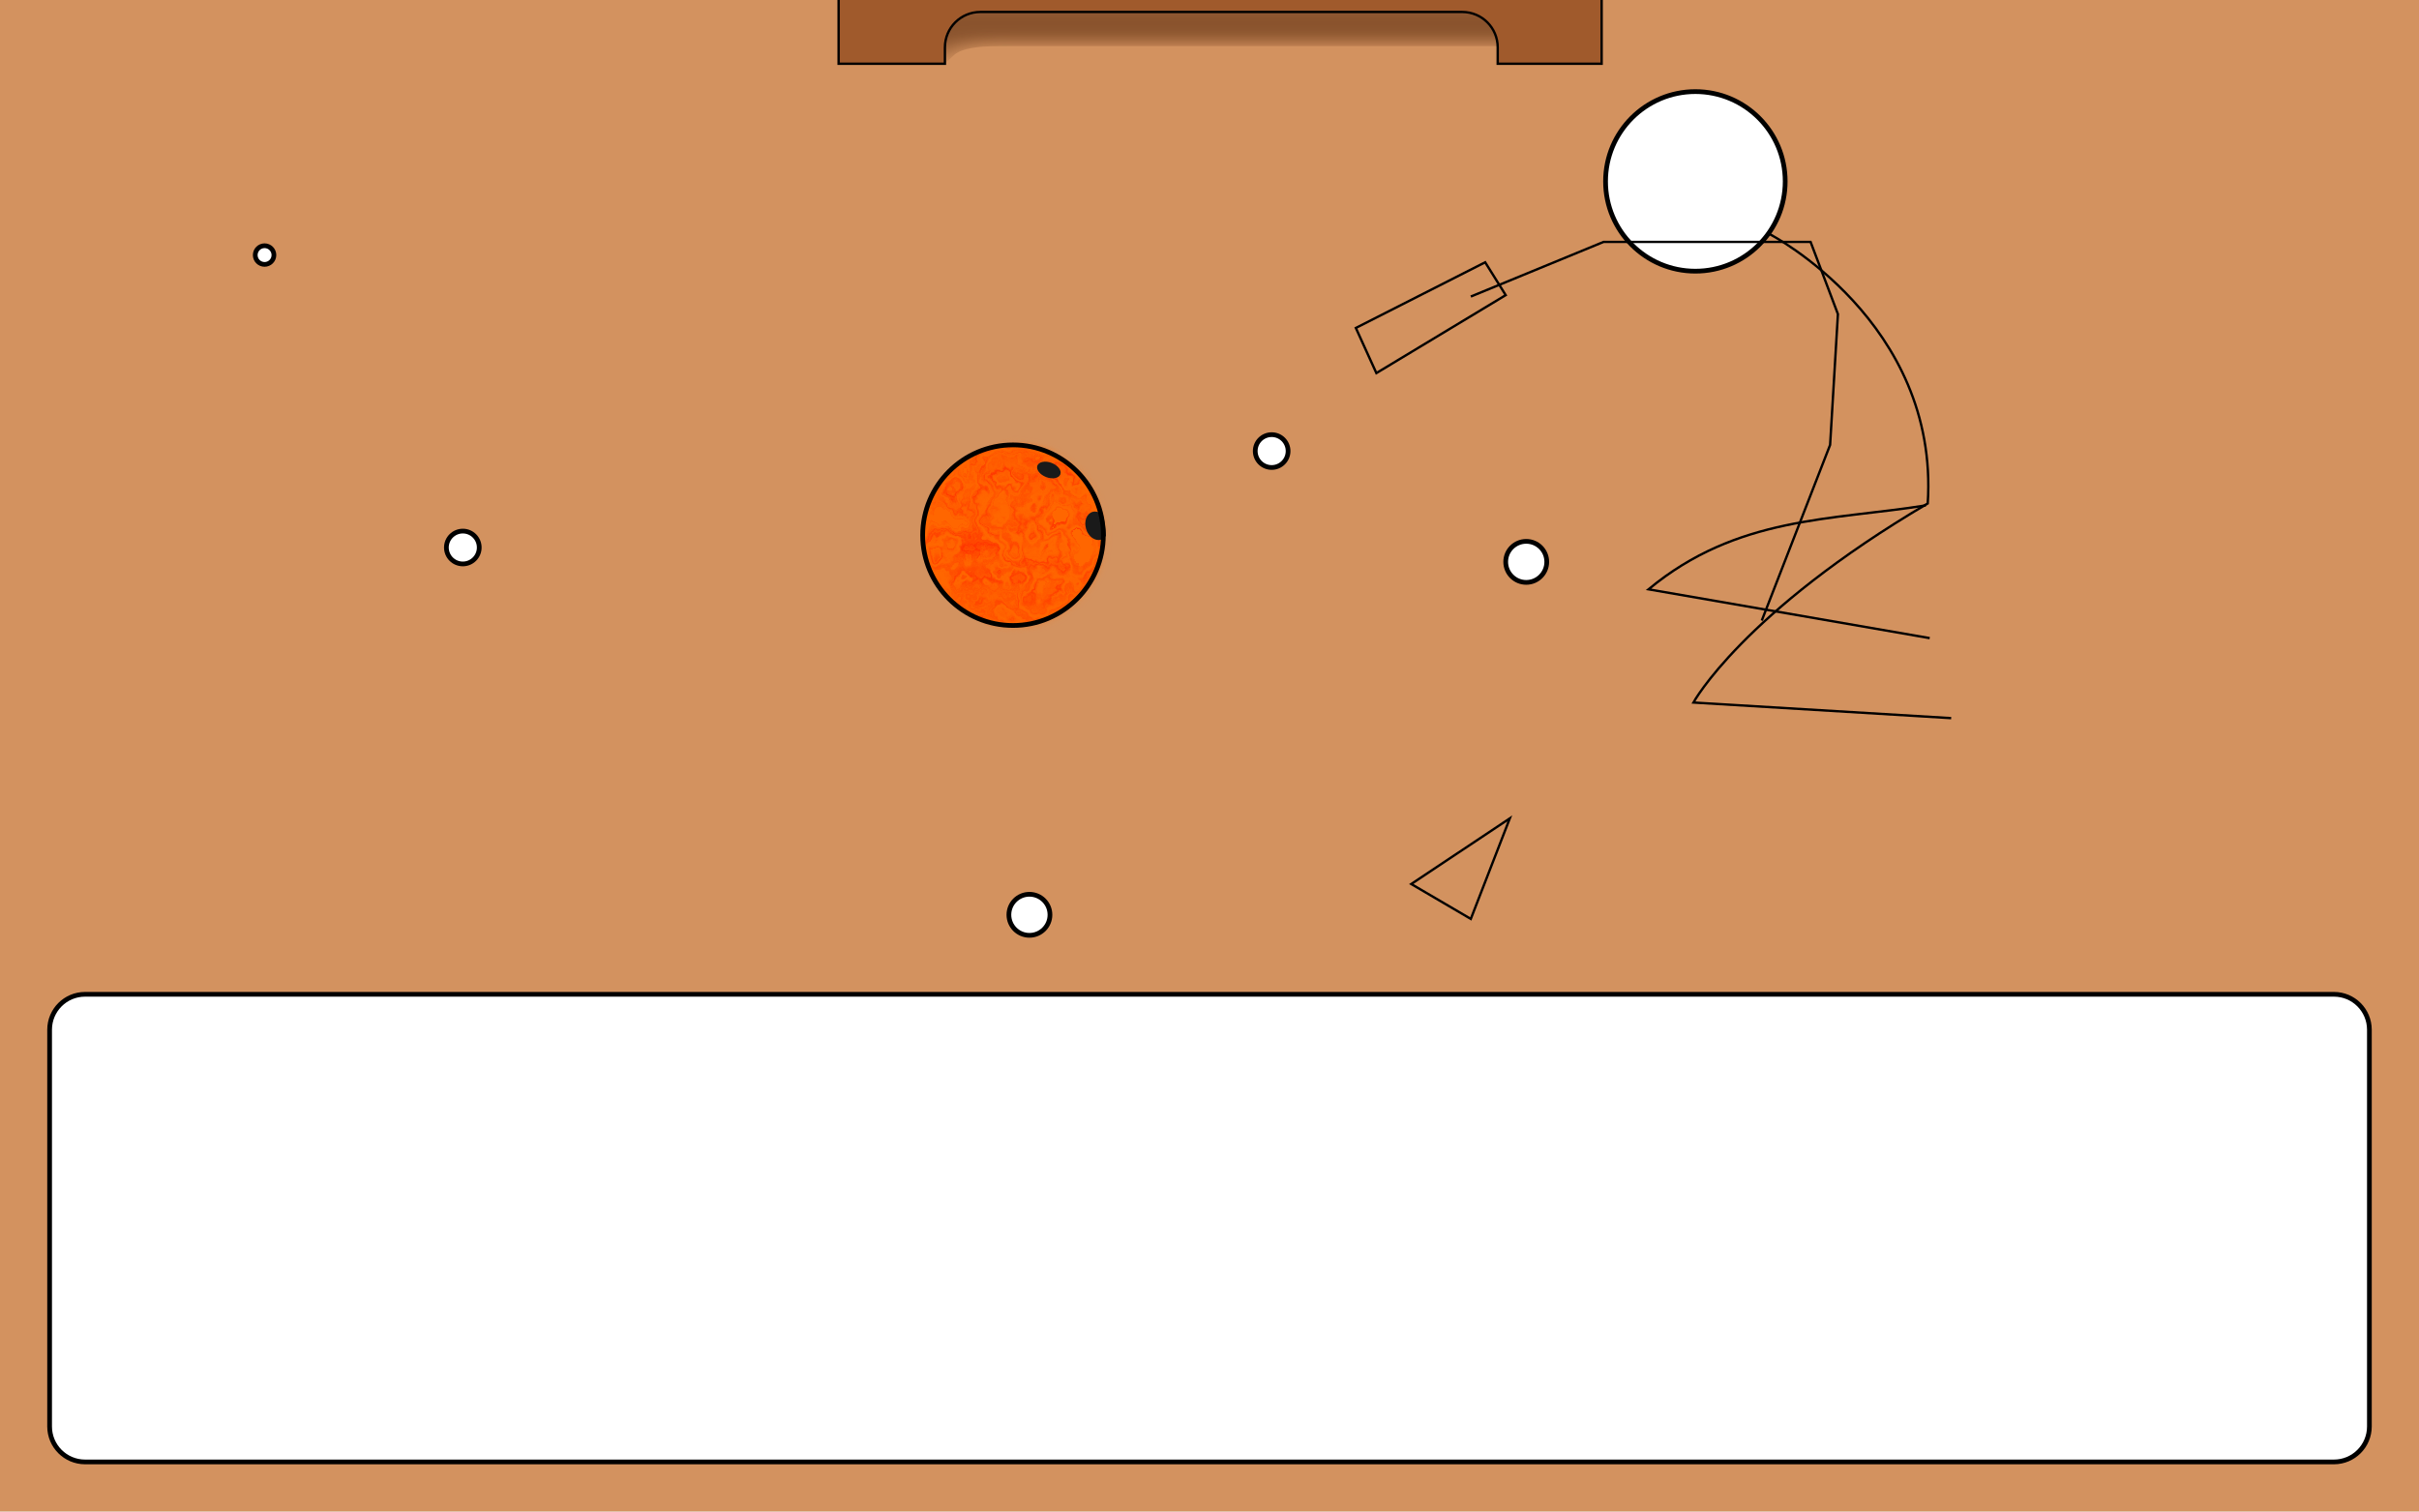
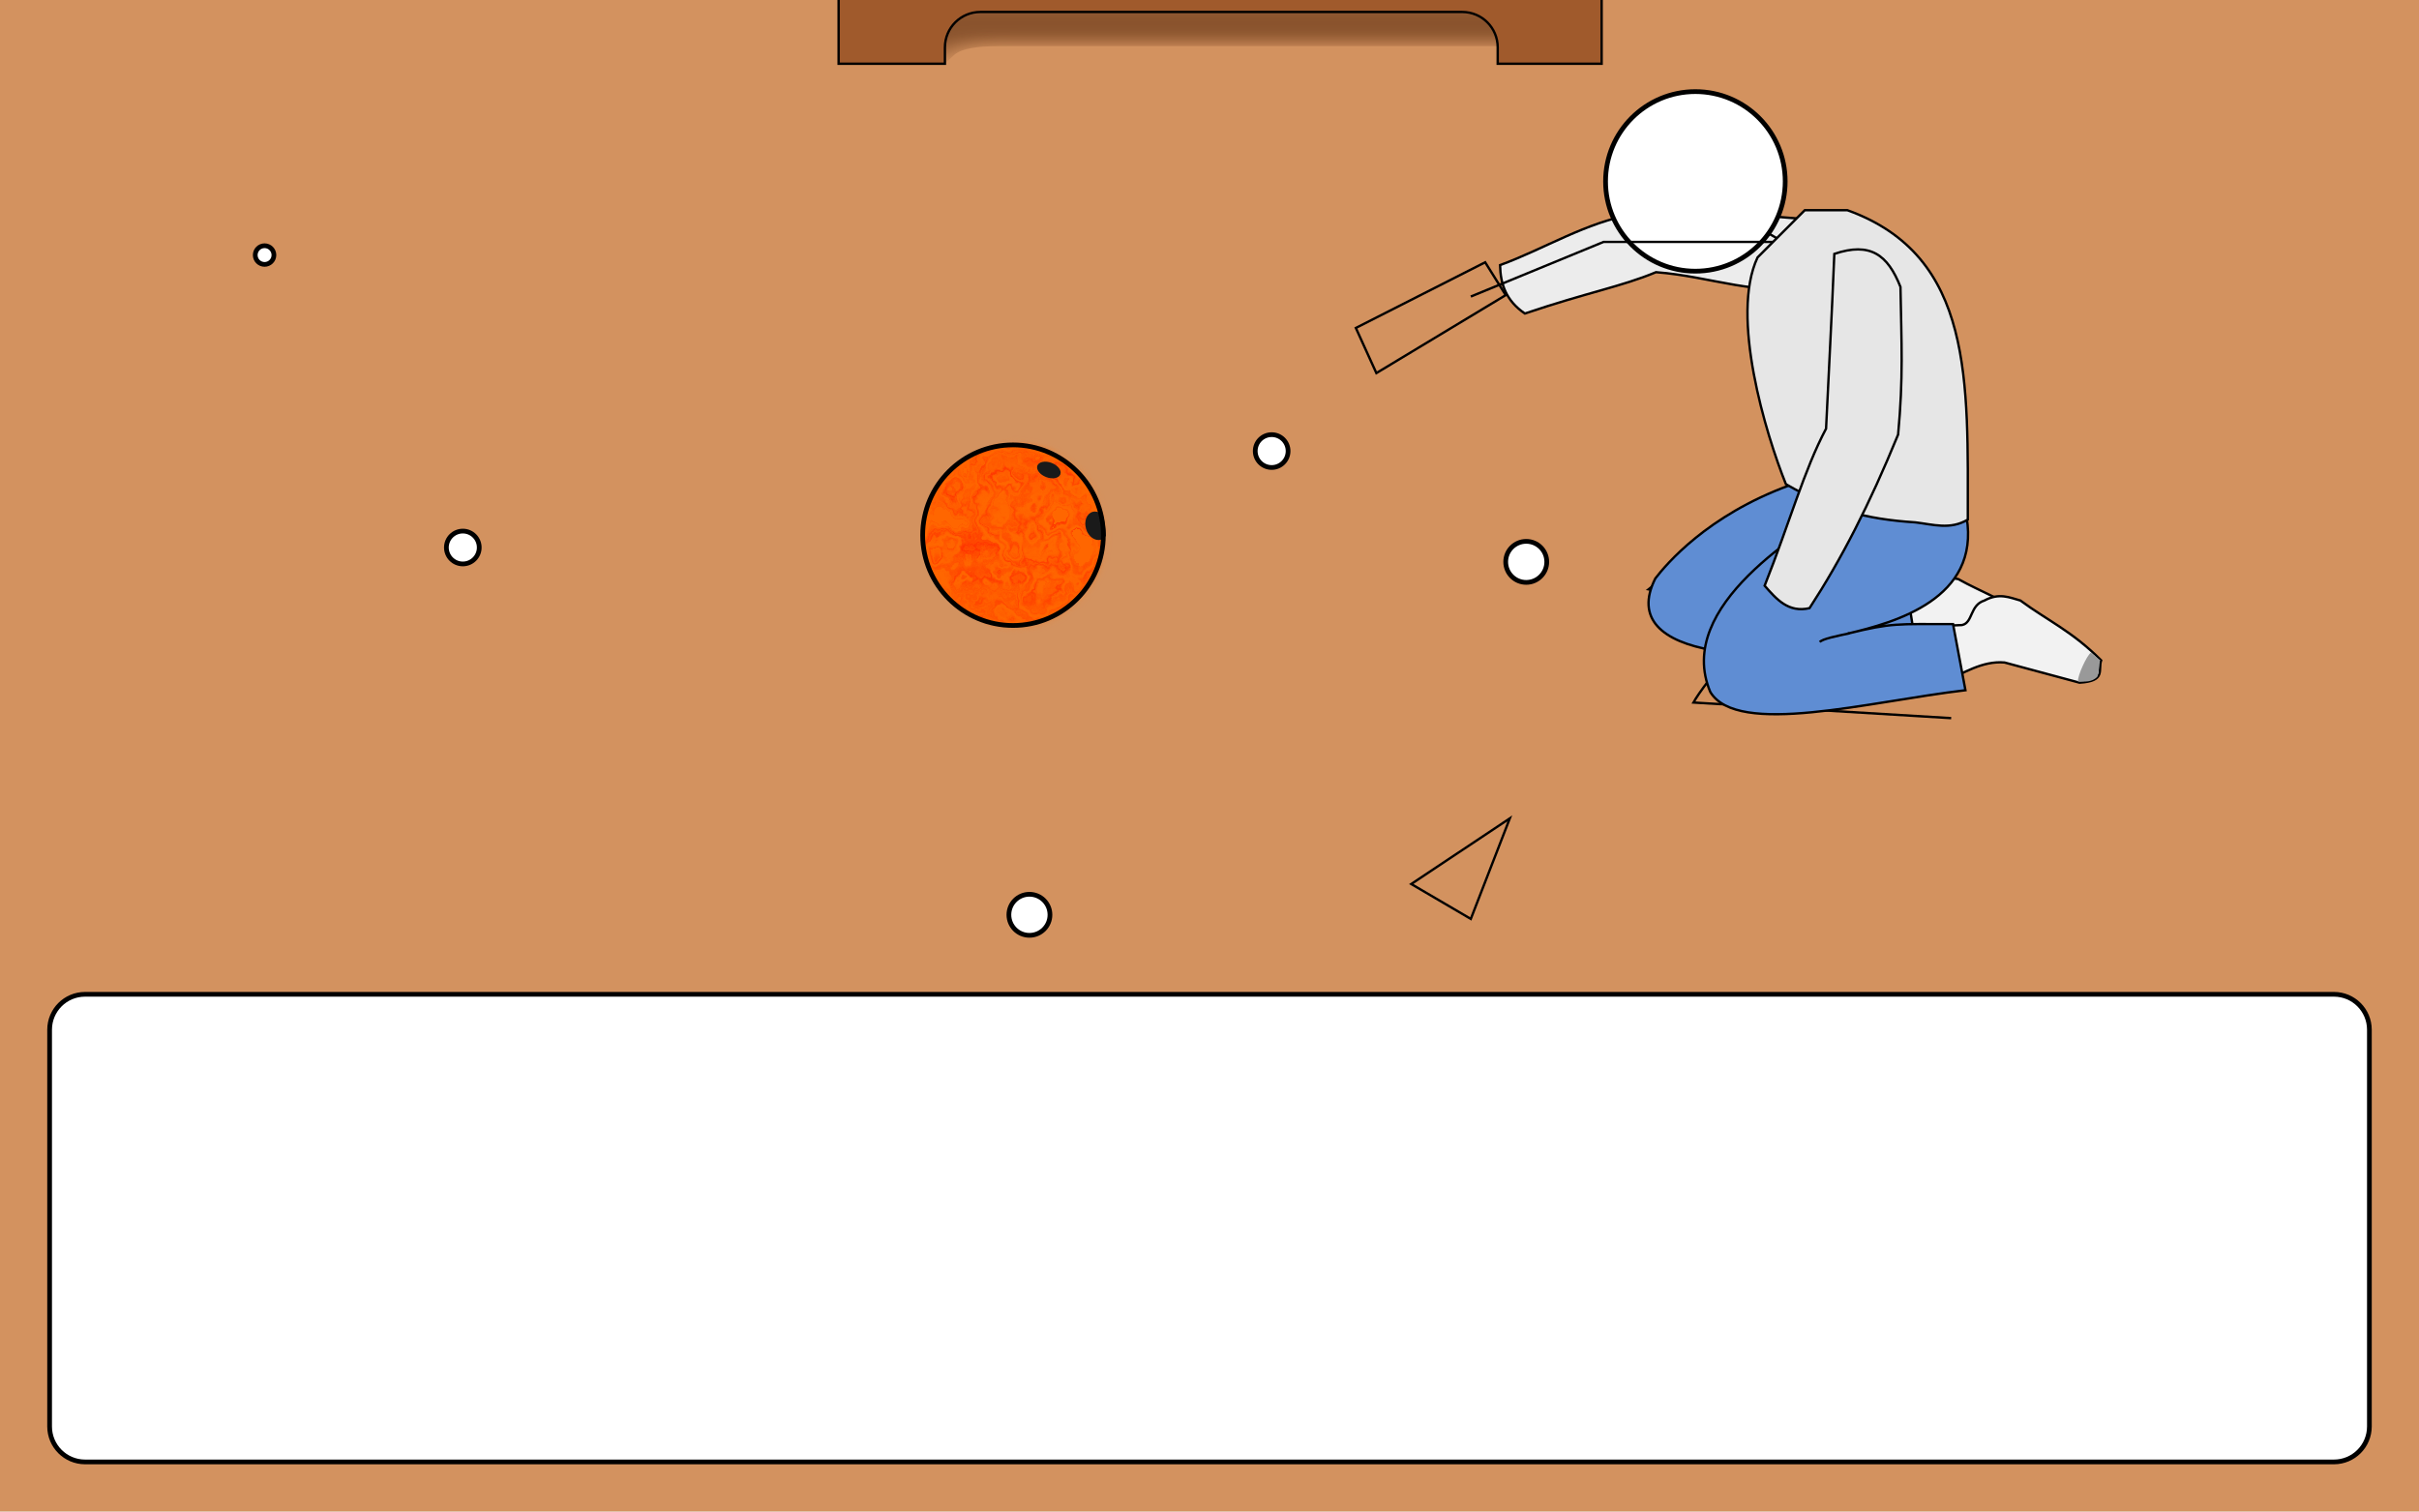
<svg xmlns="http://www.w3.org/2000/svg" width="1024" height="640" id="svg2" version="1.1">
  <defs id="defs4">
    <filter x="0" y="0" width="1" height="1" color-interpolation-filters="sRGB" id="filter3893">
      <feMorphology radius="4" in="SourceGraphic" result="result0" id="feMorphology3895" />
      <feGaussianBlur in="result0" stdDeviation="8" result="result91" id="feGaussianBlur3897" />
      <feComposite operator="in" in="SourceGraphic" in2="result91" id="feComposite3899" />
    </filter>
    <filter x="-0.2" width="1.4" y="-0.2" height="1.4" color-interpolation-filters="sRGB" id="filter4125">
      <feGaussianBlur result="result9" in="SourceGraphic" stdDeviation="2" id="feGaussianBlur4127" />
      <feTurbulence baseFrequency="0.06" numOctaves="10" type="fractalNoise" result="result7" seed="0" id="feTurbulence4129" />
      <feColorMatrix values="1 0 0 0 0 0 1 0 0 0 0 0 1 0 0 0 0 0 1.5 -0.3 " result="result5" id="feColorMatrix4131" />
      <feComposite in="result9" operator="out" result="result6" in2="result5" id="feComposite4133" />
      <feGaussianBlur result="result10" stdDeviation="0.5" id="feGaussianBlur4135" />
      <feDisplacementMap result="result4" scale="120" yChannelSelector="G" xChannelSelector="A" in2="result10" in="result5" id="feDisplacementMap4137" />
      <feComposite in="result9" operator="in" result="result2" in2="result4" id="feComposite4139" />
      <feComposite in2="SourceGraphic" operator="in" in="result2" result="fbSourceGraphic" id="feComposite4141" />
      <feBlend in2="result2" mode="multiply" id="feBlend4143" />
    </filter>
  </defs>
  <g id="layer1" transform="translate(0,-412.3622)">
    <rect style="fill:#d3925f;fill-opacity:1;fill-rule:nonzero;stroke:none" id="rect3807" width="1024" height="640" x="0" y="412.362" />
-     <path style="fill:#ff6600;fill-opacity:1;fill-rule:nonzero;stroke:none;stroke-width:2.302;stroke-linejoin:miter;stroke-miterlimit:4;stroke-opacity:1;stroke-dasharray:none;stroke-dashoffset:0" id="path2993-45" d="m 441,368 a 44,44 0 1 1 -88,0 44,44 0 1 1 88,0 z" transform="matrix(0.8690321,0,0,0.868817,83.81369,319.248)" />
-     <path style="fill:#ff6600;fill-opacity:1;fill-rule:nonzero;stroke:none;filter:url(#filter4125)" id="path2993-4" d="m 441,368 a 44,44 0 1 1 -88,0 44,44 0 1 1 88,0 z" transform="matrix(0.8690321,0,0,0.868817,83.81369,319.248)" />
-     <path style="fill:#1a1a1a;fill-opacity:1;fill-rule:nonzero;stroke:none" d="m 463.438,628.956 c -0.315,0.009 -0.659,0.063 -0.969,0.156 -2.477,0.744 -3.695,3.968 -2.719,7.219 0.976,3.251 3.805,5.275 6.281,4.531 0.893,-0.268 1.603,-0.855 2.125,-1.656 -0.099,-3.016 -0.553,-5.95 -1.312,-8.75 -0.999,-0.98 -2.196,-1.536 -3.406,-1.5 z" id="path2993" />
+     <path style="fill:#ececec;stroke:#000000;stroke-width:1px;stroke-linecap:butt;stroke-linejoin:miter;stroke-opacity:1" d="m 769,505.612 0.75,28 c -26.059,4.565 -45.219,-4.244 -68.75,-6 -14.782,6.154 -28.983,8.538 -55.5,17.5 -7.993,-5.447 -10.331,-12.445 -10.5,-20.5 18.524,-6.761 36.78,-18.327 56.5,-21.5 26,-1.436 51.5,-0.001 77.5,2.5 z" id="path4256" />
+     <g id="g4226-5" transform="matrix(0.9905545,-0.1235152,0.1235152,0.9905545,-96.25822,99.06699)">
+       <path transform="translate(0,412.3622)" id="path4222-1" d="m 824.5,266.25 5.75,-0.25 c 3.809,-0.79 2.665,-6.919 7.75,-8.5 5.087,-2.762 8.691,-1.073 12.5,0 9.333,6.917 17.848,10.557 28,20.75 -1.158,3.356 1.803,7.18 -7.5,7.75 l -26,-7 c -7.828,-0.658 -14.27,3.828 -20.25,6.25 z" style="fill:#f2f2f2;stroke:#000000;stroke-width:1.002px;stroke-linecap:butt;stroke-linejoin:miter;stroke-opacity:1" />
+       <path transform="translate(0,412.3622)" id="path4224-7" d="m 870.448,285.604 c -0.118,-2.163 3.016,-8.896 4.482,-10.03 0.716,0.678 2.014,1.581 3.286,2.69 -0.792,0.932 -0.121,3.266 -1.05,5.709 -1.917,1.937 -4.311,1.652 -6.718,1.632 z" style="fill:#999999;stroke:none" />
+     </g>
    <path style="opacity:0.8;fill:#784421;fill-opacity:1;fill-rule:nonzero;stroke:none;filter:url(#filter3893)" d="m 387.077,339.362 -32.154,120 45,0 3.751,-9 c 3.31,-7.941 10.709,-10 19.019,-10 l 224,0 c 8.31,0 14.291,2.059 10.981,10 l -3.751,9 24,0 -7.846,-120 z" id="rect3809-0" transform="matrix(1,0,0,0.3916667,0,259.4453)" />
    <path style="fill:#ffffff;fill-opacity:1;fill-rule:nonzero;stroke:#000000;stroke-width:2.42;stroke-linejoin:miter;stroke-miterlimit:4;stroke-opacity:1;stroke-dasharray:none;stroke-dashoffset:0" id="path2985" d="m 775,210 a 46,46 0 1 1 -92,0 46,46 0 1 1 92,0 z" transform="matrix(0.8265972,0,0,0.8264431,115.0882,315.6114)" />
    <path style="fill:none;stroke:#000000;stroke-width:1px;stroke-linecap:butt;stroke-linejoin:miter;stroke-opacity:1" d="m 749.088,511.478 c 0,0 71.914,37.19 66.954,114.049 -78.527,46.281 -99.192,84.297 -99.192,84.297 l 109.111,6.612" id="path2987" />
    <path style="fill:none;stroke:#000000;stroke-width:1px;stroke-linecap:butt;stroke-linejoin:miter;stroke-opacity:1" d="m 745.782,675.114 28.931,-74.38 3.306,-55.372 -11.572,-30.578 -87.619,0 -56.209,23.14" id="path2989" />
    <path style="fill:none;stroke:#000000;stroke-width:1px;stroke-linecap:butt;stroke-linejoin:miter;stroke-opacity:1" d="m 815.216,626.354 c -39.581,6.386 -79.859,4.399 -117.377,35.537 l 119.03,20.661" id="path2991" />
    <path style="fill:#ffffff;fill-opacity:1;fill-rule:nonzero;stroke:#000000;stroke-width:2.302;stroke-linejoin:miter;stroke-miterlimit:4;stroke-opacity:1;stroke-dasharray:none;stroke-dashoffset:0" id="path2995" d="m 415,553 a 10,10 0 1 1 -20,0 10,10 0 1 1 20,0 z" transform="matrix(0.8690321,0,0,0.868817,83.81369,319.248)" />
    <path transform="matrix(0.6952257,0,0,0.6950536,-85.64758,259.8209)" style="fill:#ffffff;fill-opacity:1;fill-rule:nonzero;stroke:#000000;stroke-width:2.877;stroke-linejoin:miter;stroke-miterlimit:4;stroke-opacity:1;stroke-dasharray:none;stroke-dashoffset:0" id="path2995-1" d="m 415,553 a 10,10 0 1 1 -20,0 10,10 0 1 1 20,0 z" />
    <path transform="matrix(0.6952257,0,0,0.6950536,256.7511,218.9865)" style="fill:#ffffff;fill-opacity:1;fill-rule:nonzero;stroke:#000000;stroke-width:2.877;stroke-linejoin:miter;stroke-miterlimit:4;stroke-opacity:1;stroke-dasharray:none;stroke-dashoffset:0" id="path2995-7" d="m 415,553 a 10,10 0 1 1 -20,0 10,10 0 1 1 20,0 z" />
    <path transform="matrix(0.8690321,0,0,0.868817,294.1195,169.8115)" style="fill:#ffffff;fill-opacity:1;fill-rule:nonzero;stroke:#000000;stroke-width:2.302;stroke-linejoin:miter;stroke-miterlimit:4;stroke-opacity:1;stroke-dasharray:none;stroke-dashoffset:0" id="path2995-4" d="m 415,553 a 10,10 0 1 1 -20,0 10,10 0 1 1 20,0 z" />
    <path style="fill:none;stroke:#000000;stroke-width:1px;stroke-linecap:butt;stroke-linejoin:miter;stroke-opacity:1" d="m 597.412,786.672 41.714,-27.802 -16.512,42.572 z" id="path3029" />
    <path style="fill:none;stroke:#000000;stroke-width:1px;stroke-linecap:butt;stroke-linejoin:miter;stroke-opacity:1" d="m 628.697,523.42 8.69,13.901 -54.749,33.015 -8.69,-19.114 z" id="path3031" />
    <rect style="fill:#ffffff;fill-opacity:1;fill-rule:nonzero;stroke:#000000;stroke-width:2;stroke-linejoin:miter;stroke-miterlimit:4;stroke-opacity:1;stroke-dasharray:none;stroke-dashoffset:0" id="rect3033" width="982" height="198" x="21" y="833.362" rx="15" ry="15" />
    <path style="fill:#a05a2c;fill-opacity:1;fill-rule:nonzero;stroke:#000000" d="m 355,319.362 0,120 45,0 0,-6.929 c 0,-8.31 6.69,-15 15,-15 l 204,0 c 8.31,0 15,6.69 15,15 l 0,6.929 44,0 0,-120 z" id="rect3809" />
    <path transform="matrix(0.3952257,0,0,0.3951186,-48.06641,301.8616)" style="fill:#ffffff;fill-opacity:1;fill-rule:nonzero;stroke:#000000;stroke-width:5.061;stroke-linejoin:miter;stroke-miterlimit:4;stroke-opacity:1;stroke-dasharray:none;stroke-dashoffset:0" id="path2995-1-9" d="m 415,553 a 10,10 0 1 1 -20,0 10,10 0 1 1 20,0 z" />
-     <path style="fill:#1a1a1a;stroke:none" id="path4163" d="m 445.708,205 a 9.708,6 0 1 1 -19.416,0 9.708,6 0 1 1 19.416,0 z" transform="matrix(0.5002982,0.1911955,-0.1911955,0.5002982,265.0651,425.4398)" />
-     <path style="fill:none;stroke:#000000;stroke-width:2.302;stroke-linejoin:miter;stroke-miterlimit:4;stroke-opacity:1;stroke-dasharray:none;stroke-dashoffset:0" id="path2993-8" d="m 441,368 a 44,44 0 1 1 -88,0 44,44 0 1 1 88,0 z" transform="matrix(0.8690321,0,0,0.868817,83.81369,319.248)" />
+     <g id="g4205">
+       <path transform="matrix(0.8690321,0,0,0.868817,83.81369,319.248)" d="m 441,368 c 0,24.301 -19.699,44 -44,44 -24.301,0 -44,-19.699 -44,-44 0,-24.301 19.699,-44 44,-44 24.301,0 44,19.699 44,44 z" id="path2993-45" style="fill:#ff6600;fill-opacity:1;fill-rule:nonzero;stroke:none" />
+       <path transform="matrix(0.8690321,0,0,0.868817,83.81369,319.248)" d="m 441,368 c 0,24.301 -19.699,44 -44,44 -24.301,0 -44,-19.699 -44,-44 0,-24.301 19.699,-44 44,-44 24.301,0 44,19.699 44,44 z" id="path2993-4" style="fill:#ff6600;fill-opacity:1;fill-rule:nonzero;stroke:none;filter:url(#filter4125)" />
+       <path id="path2993" d="m 463.438,628.956 c -0.315,0.009 -0.659,0.063 -0.969,0.156 -2.477,0.744 -3.695,3.968 -2.719,7.219 0.976,3.251 3.805,5.275 6.281,4.531 0.893,-0.268 1.603,-0.855 2.125,-1.656 -0.099,-3.016 -0.553,-5.95 -1.312,-8.75 -0.999,-0.98 -2.196,-1.536 -3.406,-1.5 z" style="fill:#1a1a1a;fill-opacity:1;fill-rule:nonzero;stroke:none" />
+       <path transform="matrix(0.5002982,0.1911955,-0.1911955,0.5002982,265.0651,425.4398)" d="m 445.708,205 c 0,3.314 -4.347,6 -9.708,6 -5.362,0 -9.708,-2.686 -9.708,-6 0,-3.314 4.347,-6 9.708,-6 5.362,0 9.708,2.686 9.708,6 z" id="path4163" style="fill:#1a1a1a;stroke:none" />
+       <path transform="matrix(0.8690321,0,0,0.868817,83.81369,319.248)" d="m 441,368 c 0,24.301 -19.699,44 -44,44 -24.301,0 -44,-19.699 -44,-44 0,-24.301 19.699,-44 44,-44 24.301,0 44,19.699 44,44 z" id="path2993-8" style="fill:none;stroke:#000000;stroke-width:2.302;stroke-linejoin:miter;stroke-miterlimit:4;stroke-opacity:1;stroke-dasharray:none;stroke-dashoffset:0" />
+     </g>
+     <path style="fill:#5f8dd3;stroke:#000000;stroke-width:1px;stroke-linecap:butt;stroke-linejoin:miter;stroke-opacity:1" d="m 757.5,205.5 c -34.91,12.797 -52.167,33.458 -56.768,39.414 C 683.461,279.115 746.806,283.489 810.5,270.25 l -3,-19 L 767,248.5 804,211 z" id="path4220" transform="translate(0,412.3622)" />
+     <g id="g4226" transform="matrix(1.22028,0,0,1.22028,-182.5684,-150.7807)">
+       <path transform="translate(0,412.3622)" id="path4222" d="m 824.5,266.25 5.75,-0.25 c 3.809,-0.79 2.665,-6.919 7.75,-8.5 5.087,-2.762 8.691,-1.073 12.5,0 9.333,6.917 17.848,10.557 28,20.75 -1.158,3.356 1.803,7.18 -7.5,7.75 l -26,-7 c -7.828,-0.658 -14.27,3.828 -20.25,6.25 z" style="fill:#f2f2f2;stroke:#000000;stroke-width:0.819px;stroke-linecap:butt;stroke-linejoin:miter;stroke-opacity:1" />
+       <path transform="translate(0,412.3622)" id="path4224" d="m 870.448,285.604 c -0.118,-2.163 3.016,-8.896 4.482,-10.03 0.716,0.678 2.014,1.581 3.286,2.69 -0.792,0.932 -0.121,3.266 -1.05,5.709 -1.917,1.937 -4.311,1.652 -6.718,1.632 z" style="fill:#999999;stroke:none" />
+     </g>
+     <path style="fill:#5f8dd3;stroke:#000000;stroke-width:1px;stroke-linecap:butt;stroke-linejoin:miter;stroke-opacity:1" d="m 832.5,219 c 5.753,34.586 -30.26,44.55 -50.25,49.25 18.819,-4.585 20.487,-3.978 44.5,-4 l 5.25,28 c -40.667,4.75 -96.476,19.867 -108,0.75 -15.528,-36.749 39.938,-68.245 55,-79 z" id="path4216" transform="translate(0,412.3622)" />
+     <path style="fill:#e6e6e6;stroke:#000000;stroke-width:1px;stroke-linecap:butt;stroke-linejoin:miter;stroke-opacity:1" d="m 756,205 c 18.162,10.526 33.483,14.816 54.757,16.172 7.414,0.853 14.828,3.3 22.243,-1.172 -0.064,-58.05 2.855,-111.612 -51,-131 l -18,0 -20,20 c -11.707,24.872 3.497,74.823 12,96 z" id="path4214" transform="translate(0,412.3622)" />
+     <path style="fill:none;stroke:#000000;stroke-width:1px;stroke-linecap:butt;stroke-linejoin:miter;stroke-opacity:1" d="m 770.347,684.214 c 1.067,-1.353 7.138,-2.516 12.555,-3.704" id="path4218" />
+     <path style="fill:#e6e6e6;stroke:#000000;stroke-width:1px;stroke-linecap:butt;stroke-linejoin:miter;stroke-opacity:1" d="m 776.5,519.862 c 15.286,-5.165 22.627,0.427 28,14 0.42,24.167 1.244,38.333 -1,62.5 -12.287,29.989 -23.916,52.589 -37.5,73.5 -8.942,2.05 -13.96,-3.746 -19,-9.5 10.691,-27.003 16.642,-48.828 26,-66.5 1.167,-24.853 2.333,-45.204 3.5,-74 z" id="path4230" />
  </g>
</svg>
